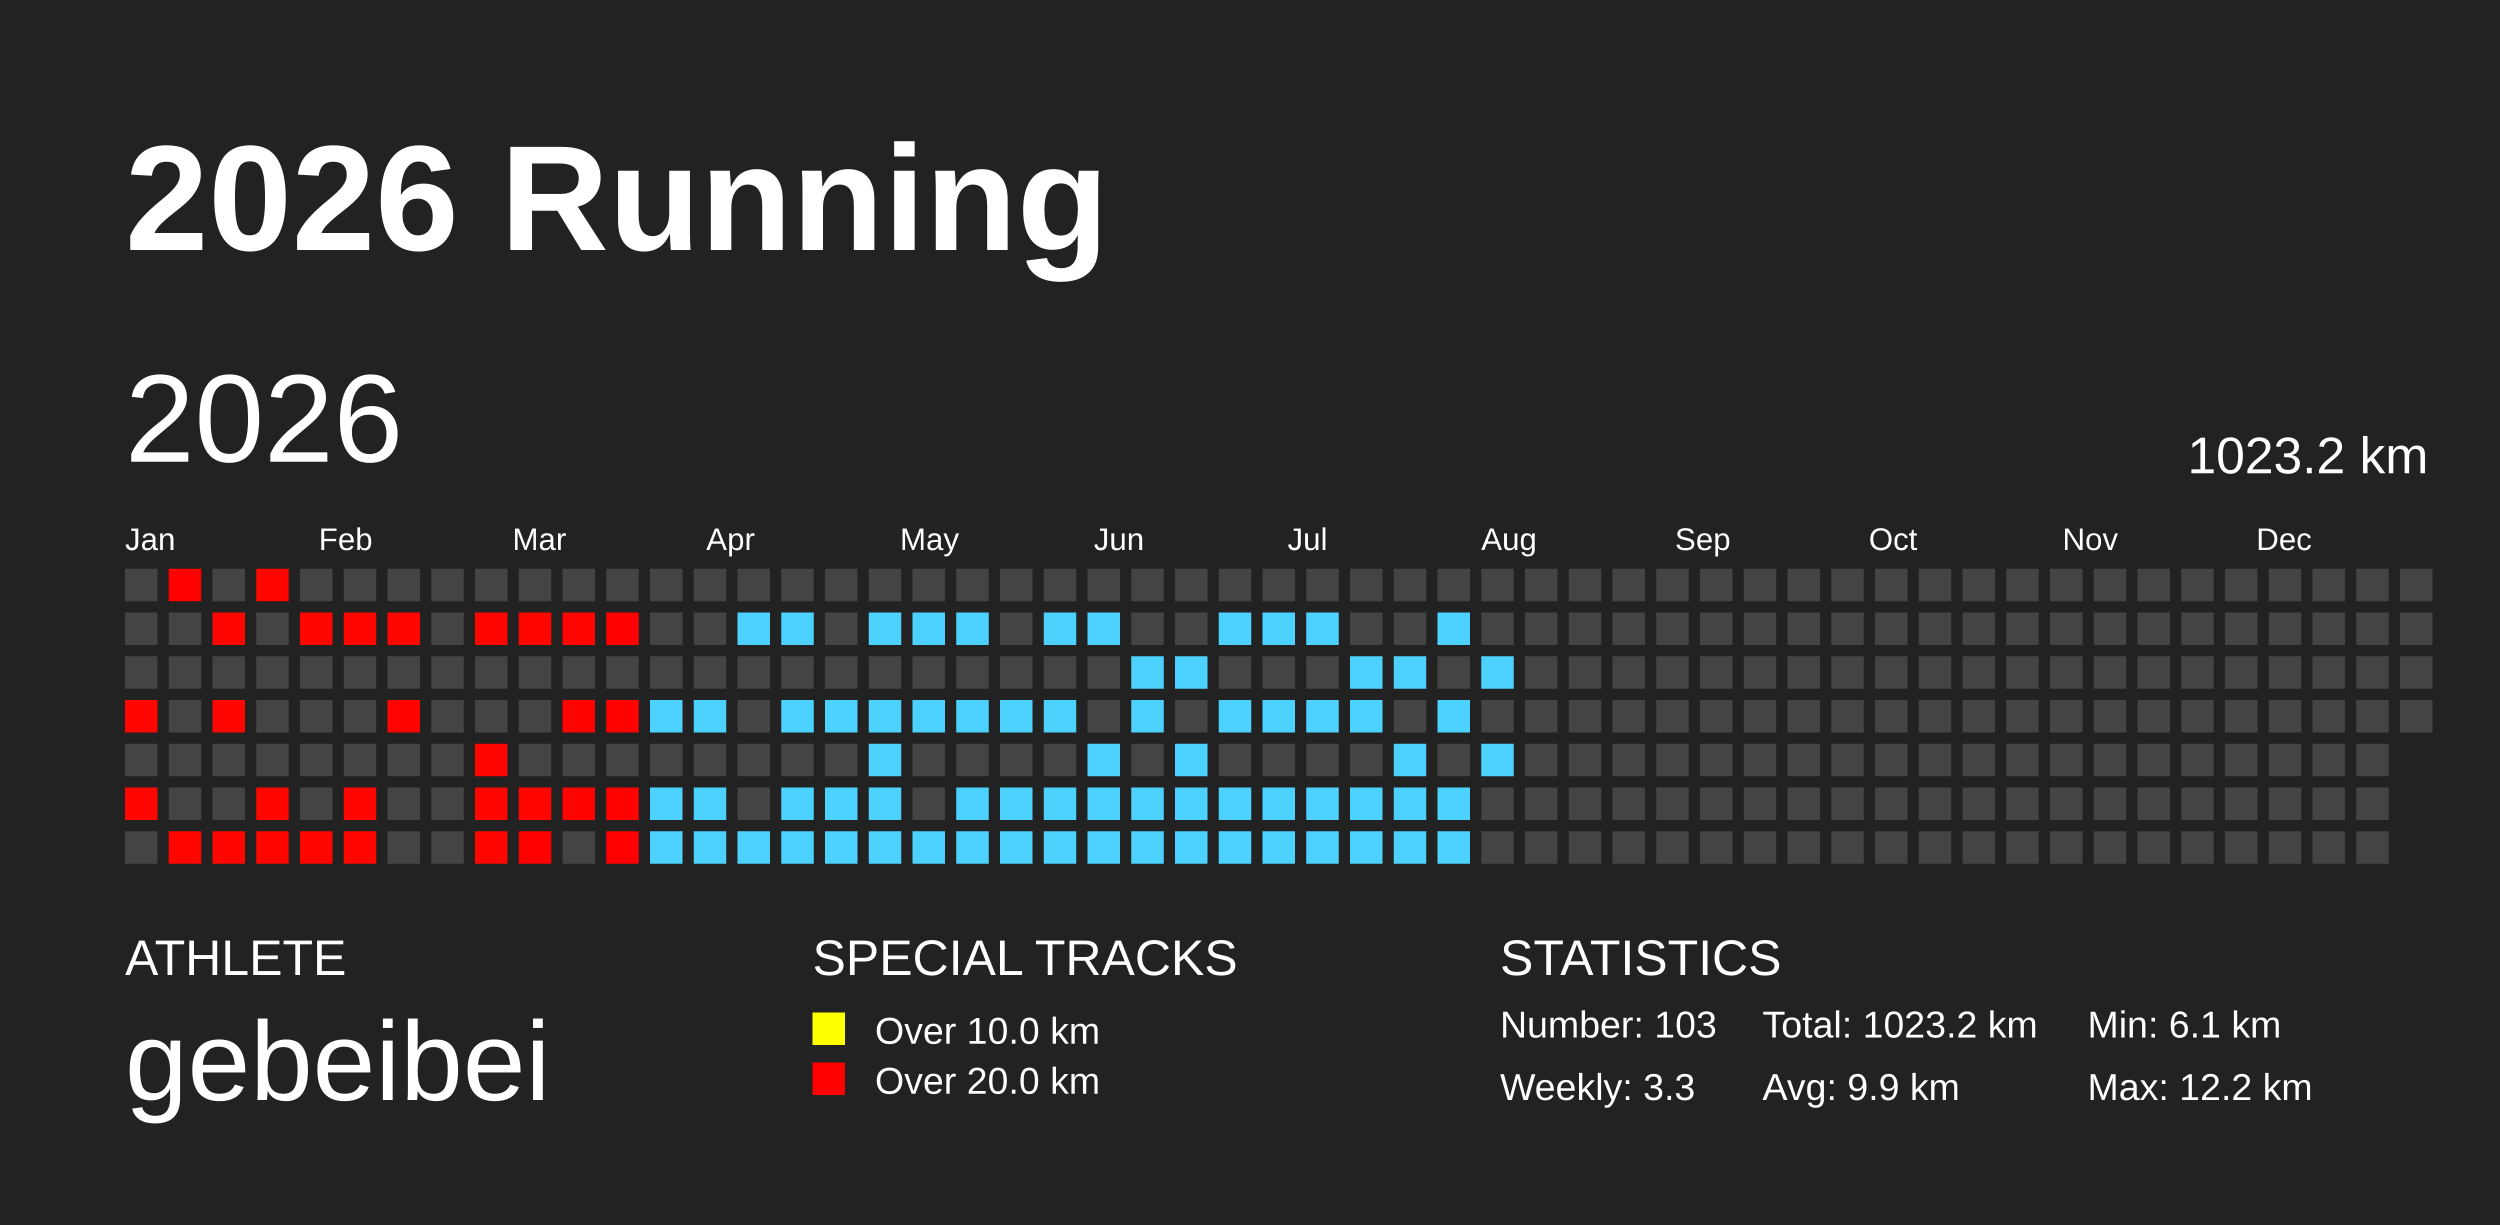
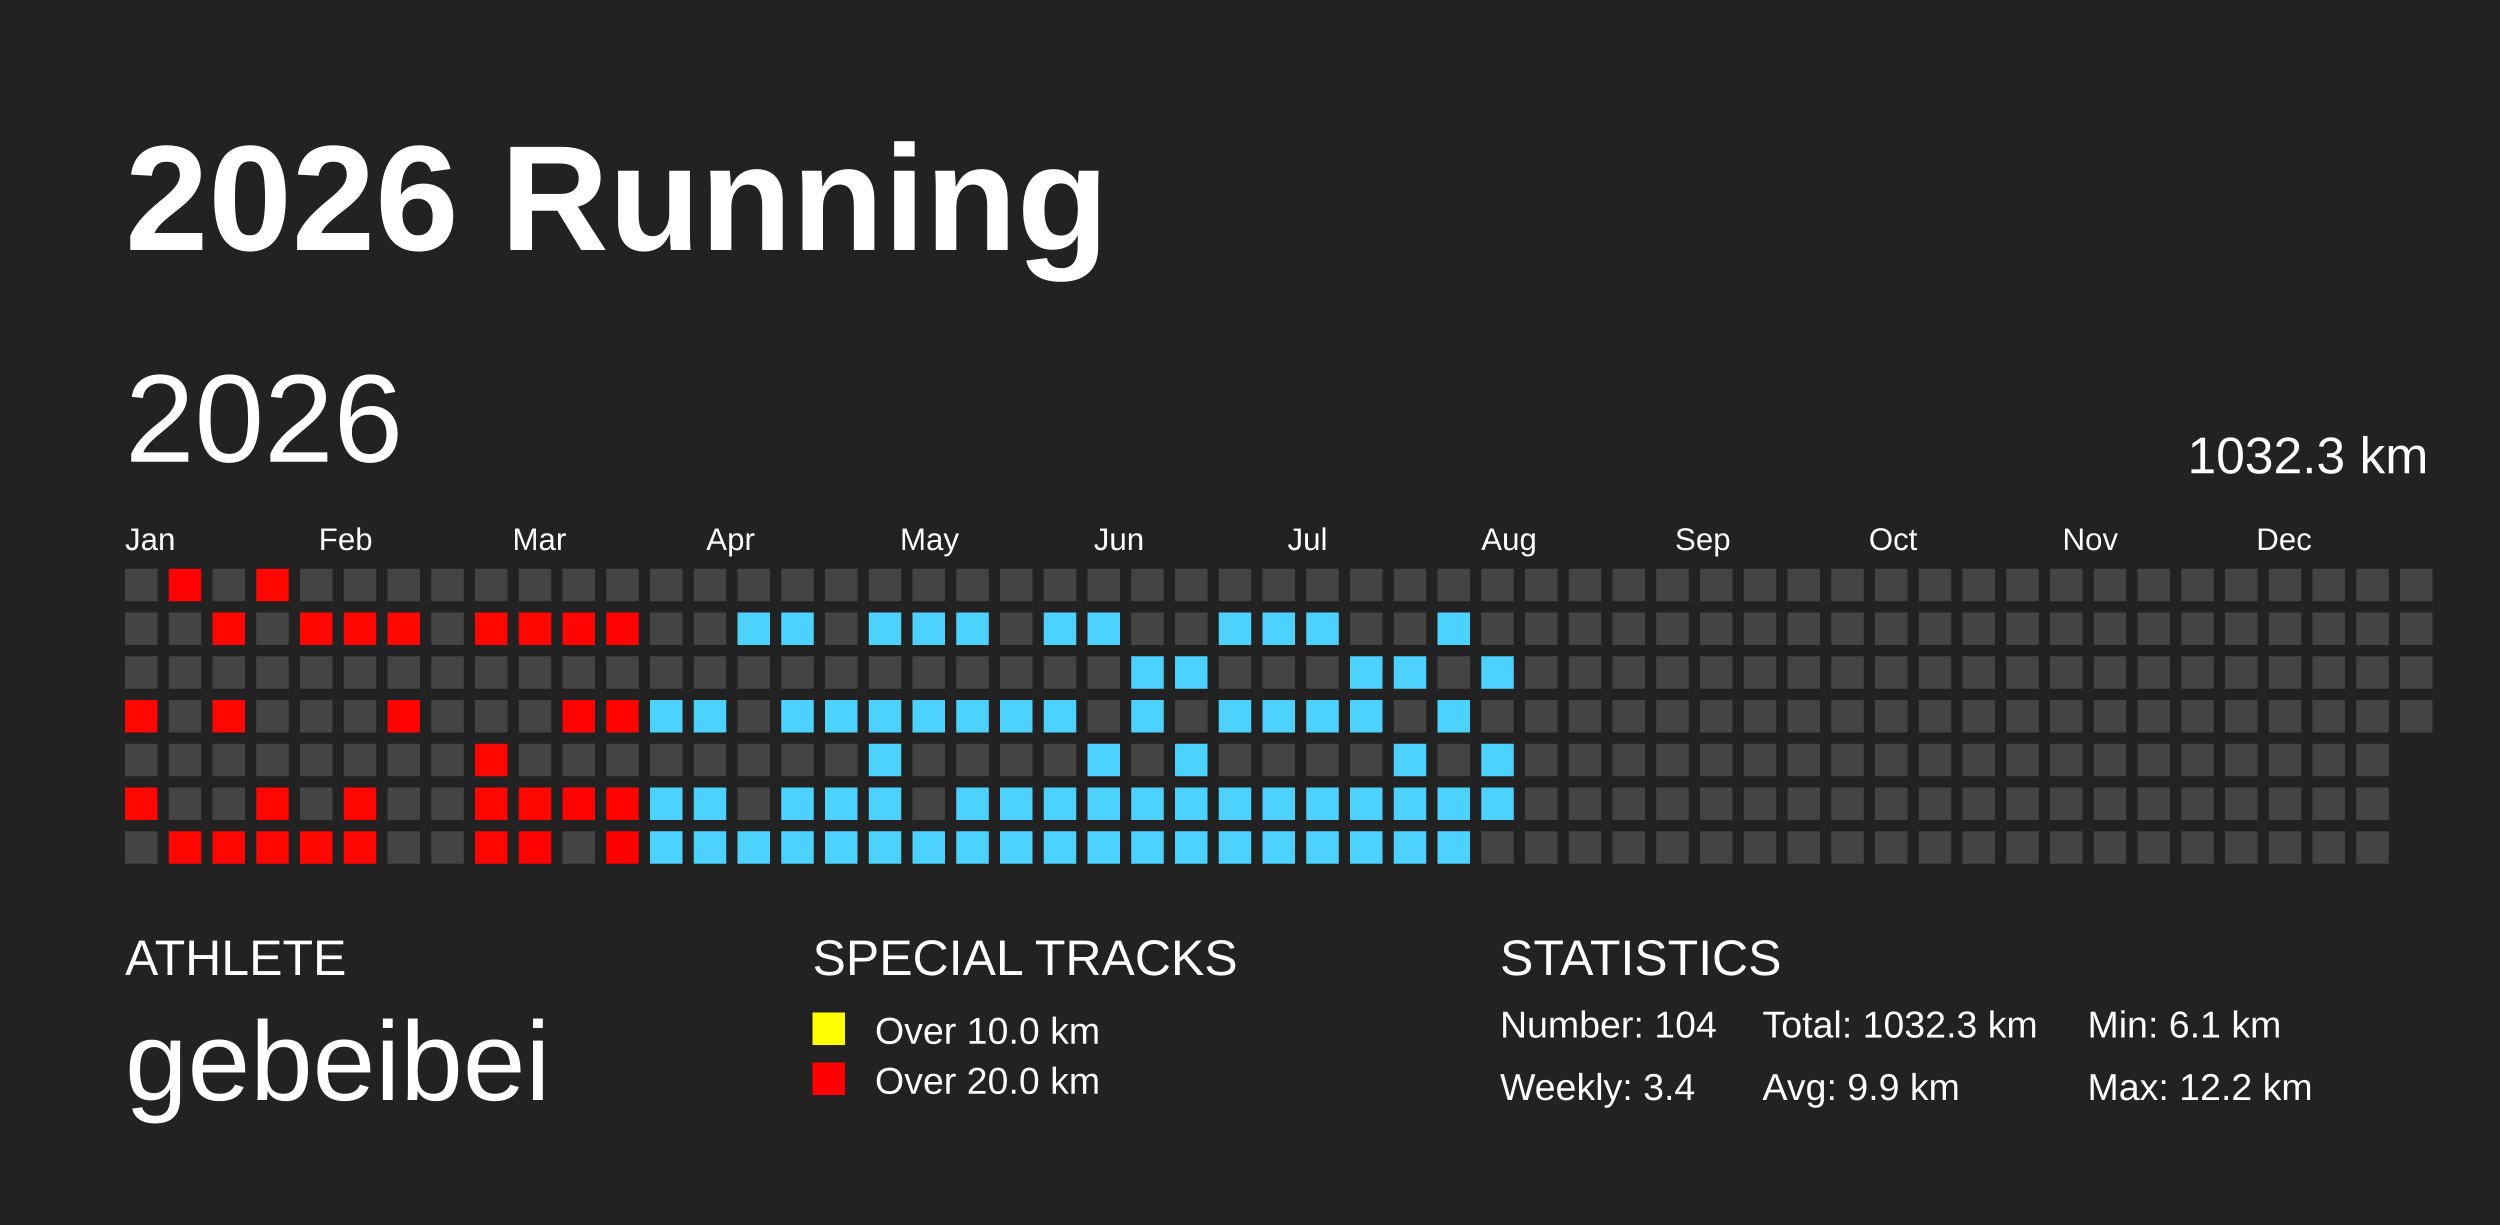
<svg xmlns="http://www.w3.org/2000/svg" baseProfile="full" height="98mm" version="1.1" viewBox="0,0,200,98" width="200mm">
  <defs />
  <rect fill="#222222" height="98" width="200" x="0" y="0" />
  <text fill="#FFFFFF" style="font-size:12px; font-family:Arial; font-weight:bold;" x="10" y="20">2026 Running</text>
  <text fill="#FFFFFF" style="font-size:4px; font-family:Arial" x="10" y="78">ATHLETE</text>
  <text fill="#FFFFFF" style="font-size:9px; font-family:Arial" x="10" y="88">gebeibei</text>
  <text fill="#FFFFFF" style="font-size:4px; font-family:Arial" x="65" y="78">SPECIAL TRACKS</text>
  <rect fill="yellow" height="2.6" width="2.6" x="65" y="81" />
  <text fill="#FFFFFF" style="font-size:3px; font-family:Arial" x="70" y="83.5">Over 10.0 km</text>
  <rect fill="red" height="2.6" width="2.6" x="65" y="85" />
  <text fill="#FFFFFF" style="font-size:3px; font-family:Arial" x="70" y="87.5">Over 20.0 km</text>
  <text fill="#FFFFFF" style="font-size:4px; font-family:Arial" x="120" y="78">STATISTICS</text>
-   <text fill="#FFFFFF" style="font-size:3px; font-family:Arial" x="120" y="83">Number: 103</text>
-   <text fill="#FFFFFF" style="font-size:3px; font-family:Arial" x="120" y="88">Weekly: 3.3</text>
-   <text fill="#FFFFFF" style="font-size:3px; font-family:Arial" x="141" y="83">Total: 1023.2 km</text>
+   <text fill="#FFFFFF" style="font-size:3px; font-family:Arial" x="120" y="83">Number: 104</text>
+   <text fill="#FFFFFF" style="font-size:3px; font-family:Arial" x="120" y="88">Weekly: 3.4</text>
+   <text fill="#FFFFFF" style="font-size:3px; font-family:Arial" x="141" y="83">Total: 1032.3 km</text>
  <text fill="#FFFFFF" style="font-size:3px; font-family:Arial" x="141" y="88">Avg: 9.9 km</text>
  <text fill="#FFFFFF" style="font-size:3px; font-family:Arial" x="167" y="83">Min: 6.1 km</text>
  <text fill="#FFFFFF" style="font-size:3px; font-family:Arial" x="167" y="88">Max: 12.2 km</text>
  <text dominant-baseline="hanging" fill="#FFFFFF" style="font-size:10.0px; font-family:Arial;" x="10" y="30">2026</text>
-   <text dominant-baseline="hanging" fill="#FFFFFF" style="font-size:4.125px; font-family:Arial;" x="175" y="35">1023.2 km</text>
+   <text dominant-baseline="hanging" fill="#FFFFFF" style="font-size:4.125px; font-family:Arial;" x="175" y="35">1032.3 km</text>
  <text fill="#FFFFFF" style="font-size:2.5px; font-family:Arial" x="10.0" y="44">Jan</text>
  <text fill="#FFFFFF" style="font-size:2.5px; font-family:Arial" x="25.5" y="44">Feb</text>
  <text fill="#FFFFFF" style="font-size:2.5px; font-family:Arial" x="41.0" y="44">Mar</text>
  <text fill="#FFFFFF" style="font-size:2.5px; font-family:Arial" x="56.5" y="44">Apr</text>
  <text fill="#FFFFFF" style="font-size:2.5px; font-family:Arial" x="72.0" y="44">May</text>
  <text fill="#FFFFFF" style="font-size:2.5px; font-family:Arial" x="87.5" y="44">Jun</text>
  <text fill="#FFFFFF" style="font-size:2.5px; font-family:Arial" x="103.0" y="44">Jul</text>
  <text fill="#FFFFFF" style="font-size:2.5px; font-family:Arial" x="118.5" y="44">Aug</text>
  <text fill="#FFFFFF" style="font-size:2.5px; font-family:Arial" x="134.0" y="44">Sep</text>
  <text fill="#FFFFFF" style="font-size:2.5px; font-family:Arial" x="149.5" y="44">Oct</text>
  <text fill="#FFFFFF" style="font-size:2.5px; font-family:Arial" x="165.0" y="44">Nov</text>
  <text fill="#FFFFFF" style="font-size:2.5px; font-family:Arial" x="180.5" y="44">Dec</text>
  <rect fill="#444444" height="2.6" width="2.6" x="10.0" y="45.5" />
  <rect fill="#444444" height="2.6" width="2.6" x="10.0" y="49.0" />
  <rect fill="#444444" height="2.6" width="2.6" x="10.0" y="52.5" />
  <rect fill="#ff0600" height="2.6" width="2.6" x="10.0" y="56.0" />
  <rect fill="#444444" height="2.6" width="2.6" x="10.0" y="59.5" />
  <rect fill="#ff0700" height="2.6" width="2.6" x="10.0" y="63.0" />
  <rect fill="#444444" height="2.6" width="2.6" x="10.0" y="66.5" />
  <rect fill="#ff0100" height="2.6" width="2.6" x="13.5" y="45.5" />
  <rect fill="#444444" height="2.6" width="2.6" x="13.5" y="49.0" />
  <rect fill="#444444" height="2.6" width="2.6" x="13.5" y="52.5" />
  <rect fill="#444444" height="2.6" width="2.6" x="13.5" y="56.0" />
  <rect fill="#444444" height="2.6" width="2.6" x="13.5" y="59.5" />
  <rect fill="#444444" height="2.6" width="2.6" x="13.5" y="63.0" />
  <rect fill="#ff0600" height="2.6" width="2.6" x="13.5" y="66.5" />
  <rect fill="#444444" height="2.6" width="2.6" x="17.0" y="45.5" />
  <rect fill="#ff0700" height="2.6" width="2.6" x="17.0" y="49.0" />
  <rect fill="#444444" height="2.6" width="2.6" x="17.0" y="52.5" />
  <rect fill="#ff0700" height="2.6" width="2.6" x="17.0" y="56.0" />
  <rect fill="#444444" height="2.6" width="2.6" x="17.0" y="59.5" />
  <rect fill="#444444" height="2.6" width="2.6" x="17.0" y="63.0" />
  <rect fill="#ff0700" height="2.6" width="2.6" x="17.0" y="66.5" />
  <rect fill="#ff0700" height="2.6" width="2.6" x="20.5" y="45.5" />
  <rect fill="#444444" height="2.6" width="2.6" x="20.5" y="49.0" />
  <rect fill="#444444" height="2.6" width="2.6" x="20.5" y="52.5" />
  <rect fill="#444444" height="2.6" width="2.6" x="20.5" y="56.0" />
  <rect fill="#444444" height="2.6" width="2.6" x="20.5" y="59.5" />
  <rect fill="#ff0700" height="2.6" width="2.6" x="20.5" y="63.0" />
  <rect fill="#ff0600" height="2.6" width="2.6" x="20.5" y="66.5" />
  <rect fill="#444444" height="2.6" width="2.6" x="24.0" y="45.5" />
  <rect fill="#ff0700" height="2.6" width="2.6" x="24.0" y="49.0" />
  <rect fill="#444444" height="2.6" width="2.6" x="24.0" y="52.5" />
  <rect fill="#444444" height="2.6" width="2.6" x="24.0" y="56.0" />
  <rect fill="#444444" height="2.6" width="2.6" x="24.0" y="59.5" />
  <rect fill="#444444" height="2.6" width="2.6" x="24.0" y="63.0" />
  <rect fill="#ff0700" height="2.6" width="2.6" x="24.0" y="66.5" />
  <rect fill="#444444" height="2.6" width="2.6" x="27.5" y="45.5" />
  <rect fill="#ff0700" height="2.6" width="2.6" x="27.5" y="49.0" />
  <rect fill="#444444" height="2.6" width="2.6" x="27.5" y="52.5" />
  <rect fill="#444444" height="2.6" width="2.6" x="27.5" y="56.0" />
  <rect fill="#444444" height="2.6" width="2.6" x="27.5" y="59.5" />
  <rect fill="#ff0600" height="2.6" width="2.6" x="27.5" y="63.0" />
  <rect fill="#ff0700" height="2.6" width="2.6" x="27.5" y="66.5" />
  <rect fill="#444444" height="2.6" width="2.6" x="31.0" y="45.5" />
  <rect fill="#ff0600" height="2.6" width="2.6" x="31.0" y="49.0" />
  <rect fill="#444444" height="2.6" width="2.6" x="31.0" y="52.5" />
  <rect fill="#ff0300" height="2.6" width="2.6" x="31.0" y="56.0" />
  <rect fill="#444444" height="2.6" width="2.6" x="31.0" y="59.5" />
  <rect fill="#444444" height="2.6" width="2.6" x="31.0" y="63.0" />
  <rect fill="#444444" height="2.6" width="2.6" x="31.0" y="66.5" />
  <rect fill="#444444" height="2.6" width="2.6" x="34.5" y="45.5" />
  <rect fill="#444444" height="2.6" width="2.6" x="34.5" y="49.0" />
  <rect fill="#444444" height="2.6" width="2.6" x="34.5" y="52.5" />
  <rect fill="#444444" height="2.6" width="2.6" x="34.5" y="56.0" />
  <rect fill="#444444" height="2.6" width="2.6" x="34.5" y="59.5" />
  <rect fill="#444444" height="2.6" width="2.6" x="34.5" y="63.0" />
  <rect fill="#444444" height="2.6" width="2.6" x="34.5" y="66.5" />
  <rect fill="#444444" height="2.6" width="2.6" x="38.0" y="45.5" />
  <rect fill="#ff0600" height="2.6" width="2.6" x="38.0" y="49.0" />
  <rect fill="#444444" height="2.6" width="2.6" x="38.0" y="52.5" />
  <rect fill="#444444" height="2.6" width="2.6" x="38.0" y="56.0" />
  <rect fill="#ff0700" height="2.6" width="2.6" x="38.0" y="59.5" />
  <rect fill="#ff0700" height="2.6" width="2.6" x="38.0" y="63.0" />
  <rect fill="#ff0700" height="2.6" width="2.6" x="38.0" y="66.5" />
  <rect fill="#444444" height="2.6" width="2.6" x="41.5" y="45.5" />
  <rect fill="#ff0700" height="2.6" width="2.6" x="41.5" y="49.0" />
  <rect fill="#444444" height="2.6" width="2.6" x="41.5" y="52.5" />
  <rect fill="#444444" height="2.6" width="2.6" x="41.5" y="56.0" />
  <rect fill="#444444" height="2.6" width="2.6" x="41.5" y="59.5" />
  <rect fill="#ff0600" height="2.6" width="2.6" x="41.5" y="63.0" />
  <rect fill="#ff0100" height="2.6" width="2.6" x="41.5" y="66.5" />
  <rect fill="#444444" height="2.6" width="2.6" x="45.0" y="45.5" />
  <rect fill="#ff0400" height="2.6" width="2.6" x="45.0" y="49.0" />
  <rect fill="#444444" height="2.6" width="2.6" x="45.0" y="52.5" />
  <rect fill="#ff0300" height="2.6" width="2.6" x="45.0" y="56.0" />
  <rect fill="#444444" height="2.6" width="2.6" x="45.0" y="59.5" />
  <rect fill="#ff0300" height="2.6" width="2.6" x="45.0" y="63.0" />
  <rect fill="#444444" height="2.6" width="2.6" x="45.0" y="66.5" />
  <rect fill="#444444" height="2.6" width="2.6" x="48.5" y="45.5" />
  <rect fill="#ff0200" height="2.6" width="2.6" x="48.5" y="49.0" />
  <rect fill="#444444" height="2.6" width="2.6" x="48.5" y="52.5" />
  <rect fill="#ff0300" height="2.6" width="2.6" x="48.5" y="56.0" />
  <rect fill="#444444" height="2.6" width="2.6" x="48.5" y="59.5" />
  <rect fill="#ff0300" height="2.6" width="2.6" x="48.5" y="63.0" />
  <rect fill="#ff0000" height="2.6" width="2.6" x="48.5" y="66.5" />
  <rect fill="#444444" height="2.6" width="2.6" x="52.0" y="45.5" />
  <rect fill="#444444" height="2.6" width="2.6" x="52.0" y="49.0" />
  <rect fill="#444444" height="2.6" width="2.6" x="52.0" y="52.5" />
  <rect fill="#4dd2ff" height="2.6" width="2.6" x="52.0" y="56.0" />
  <rect fill="#444444" height="2.6" width="2.6" x="52.0" y="59.5" />
  <rect fill="#4dd2ff" height="2.6" width="2.6" x="52.0" y="63.0" />
  <rect fill="#4dd2ff" height="2.6" width="2.6" x="52.0" y="66.5" />
  <rect fill="#444444" height="2.6" width="2.6" x="55.5" y="45.5" />
  <rect fill="#444444" height="2.6" width="2.6" x="55.5" y="49.0" />
  <rect fill="#444444" height="2.6" width="2.6" x="55.5" y="52.5" />
  <rect fill="#4dd2ff" height="2.6" width="2.6" x="55.5" y="56.0" />
  <rect fill="#444444" height="2.6" width="2.6" x="55.5" y="59.5" />
  <rect fill="#4dd2ff" height="2.6" width="2.6" x="55.5" y="63.0" />
  <rect fill="#4dd2ff" height="2.6" width="2.6" x="55.5" y="66.5" />
  <rect fill="#444444" height="2.6" width="2.6" x="59.0" y="45.5" />
  <rect fill="#4dd2ff" height="2.6" width="2.6" x="59.0" y="49.0" />
  <rect fill="#444444" height="2.6" width="2.6" x="59.0" y="52.5" />
  <rect fill="#444444" height="2.6" width="2.6" x="59.0" y="56.0" />
  <rect fill="#444444" height="2.6" width="2.6" x="59.0" y="59.5" />
  <rect fill="#444444" height="2.6" width="2.6" x="59.0" y="63.0" />
  <rect fill="#4dd2ff" height="2.6" width="2.6" x="59.0" y="66.5" />
  <rect fill="#444444" height="2.6" width="2.6" x="62.5" y="45.5" />
  <rect fill="#4dd2ff" height="2.6" width="2.6" x="62.5" y="49.0" />
  <rect fill="#444444" height="2.6" width="2.6" x="62.5" y="52.5" />
  <rect fill="#4dd2ff" height="2.6" width="2.6" x="62.5" y="56.0" />
  <rect fill="#444444" height="2.6" width="2.6" x="62.5" y="59.5" />
  <rect fill="#4dd2ff" height="2.6" width="2.6" x="62.5" y="63.0" />
  <rect fill="#4dd2ff" height="2.6" width="2.6" x="62.5" y="66.5" />
  <rect fill="#444444" height="2.6" width="2.6" x="66.0" y="45.5" />
  <rect fill="#444444" height="2.6" width="2.6" x="66.0" y="49.0" />
  <rect fill="#444444" height="2.6" width="2.6" x="66.0" y="52.5" />
  <rect fill="#4dd2ff" height="2.6" width="2.6" x="66.0" y="56.0" />
  <rect fill="#444444" height="2.6" width="2.6" x="66.0" y="59.5" />
  <rect fill="#4dd2ff" height="2.6" width="2.6" x="66.0" y="63.0" />
  <rect fill="#4dd2ff" height="2.6" width="2.6" x="66.0" y="66.5" />
  <rect fill="#444444" height="2.6" width="2.6" x="69.5" y="45.5" />
  <rect fill="#4dd2ff" height="2.6" width="2.6" x="69.5" y="49.0" />
  <rect fill="#444444" height="2.6" width="2.6" x="69.5" y="52.5" />
  <rect fill="#4dd2ff" height="2.6" width="2.6" x="69.5" y="56.0" />
  <rect fill="#4dd2ff" height="2.6" width="2.6" x="69.5" y="59.5" />
  <rect fill="#4dd2ff" height="2.6" width="2.6" x="69.5" y="63.0" />
  <rect fill="#4dd2ff" height="2.6" width="2.6" x="69.5" y="66.5" />
  <rect fill="#444444" height="2.6" width="2.6" x="73.0" y="45.5" />
  <rect fill="#4dd2ff" height="2.6" width="2.6" x="73.0" y="49.0" />
  <rect fill="#444444" height="2.6" width="2.6" x="73.0" y="52.5" />
  <rect fill="#4dd2ff" height="2.6" width="2.6" x="73.0" y="56.0" />
  <rect fill="#444444" height="2.6" width="2.6" x="73.0" y="59.5" />
  <rect fill="#444444" height="2.6" width="2.6" x="73.0" y="63.0" />
  <rect fill="#4dd2ff" height="2.6" width="2.6" x="73.0" y="66.5" />
  <rect fill="#444444" height="2.6" width="2.6" x="76.5" y="45.5" />
  <rect fill="#4dd2ff" height="2.6" width="2.6" x="76.5" y="49.0" />
  <rect fill="#444444" height="2.6" width="2.6" x="76.5" y="52.5" />
  <rect fill="#4dd2ff" height="2.6" width="2.6" x="76.5" y="56.0" />
  <rect fill="#444444" height="2.6" width="2.6" x="76.5" y="59.5" />
  <rect fill="#4dd2ff" height="2.6" width="2.6" x="76.5" y="63.0" />
  <rect fill="#4dd2ff" height="2.6" width="2.6" x="76.5" y="66.5" />
  <rect fill="#444444" height="2.6" width="2.6" x="80.0" y="45.5" />
  <rect fill="#444444" height="2.6" width="2.6" x="80.0" y="49.0" />
  <rect fill="#444444" height="2.6" width="2.6" x="80.0" y="52.5" />
  <rect fill="#4dd2ff" height="2.6" width="2.6" x="80.0" y="56.0" />
  <rect fill="#444444" height="2.6" width="2.6" x="80.0" y="59.5" />
  <rect fill="#4dd2ff" height="2.6" width="2.6" x="80.0" y="63.0" />
  <rect fill="#4dd2ff" height="2.6" width="2.6" x="80.0" y="66.5" />
  <rect fill="#444444" height="2.6" width="2.6" x="83.5" y="45.5" />
  <rect fill="#4dd2ff" height="2.6" width="2.6" x="83.5" y="49.0" />
  <rect fill="#444444" height="2.6" width="2.6" x="83.5" y="52.5" />
  <rect fill="#4dd2ff" height="2.6" width="2.6" x="83.5" y="56.0" />
  <rect fill="#444444" height="2.6" width="2.6" x="83.5" y="59.5" />
  <rect fill="#4dd2ff" height="2.6" width="2.6" x="83.5" y="63.0" />
  <rect fill="#4dd2ff" height="2.6" width="2.6" x="83.5" y="66.5" />
  <rect fill="#444444" height="2.6" width="2.6" x="87.0" y="45.5" />
  <rect fill="#4dd2ff" height="2.6" width="2.6" x="87.0" y="49.0" />
  <rect fill="#444444" height="2.6" width="2.6" x="87.0" y="52.5" />
  <rect fill="#444444" height="2.6" width="2.6" x="87.0" y="56.0" />
  <rect fill="#4dd2ff" height="2.6" width="2.6" x="87.0" y="59.5" />
  <rect fill="#4dd2ff" height="2.6" width="2.6" x="87.0" y="63.0" />
  <rect fill="#4dd2ff" height="2.6" width="2.6" x="87.0" y="66.5" />
  <rect fill="#444444" height="2.6" width="2.6" x="90.5" y="45.5" />
  <rect fill="#444444" height="2.6" width="2.6" x="90.5" y="49.0" />
  <rect fill="#4dd2ff" height="2.6" width="2.6" x="90.5" y="52.5" />
  <rect fill="#4dd2ff" height="2.6" width="2.6" x="90.5" y="56.0" />
  <rect fill="#444444" height="2.6" width="2.6" x="90.5" y="59.5" />
  <rect fill="#4dd2ff" height="2.6" width="2.6" x="90.5" y="63.0" />
  <rect fill="#4dd2ff" height="2.6" width="2.6" x="90.5" y="66.5" />
  <rect fill="#444444" height="2.6" width="2.6" x="94.0" y="45.5" />
  <rect fill="#444444" height="2.6" width="2.6" x="94.0" y="49.0" />
  <rect fill="#4dd2ff" height="2.6" width="2.6" x="94.0" y="52.5" />
  <rect fill="#444444" height="2.6" width="2.6" x="94.0" y="56.0" />
  <rect fill="#4dd2ff" height="2.6" width="2.6" x="94.0" y="59.5" />
  <rect fill="#4dd2ff" height="2.6" width="2.6" x="94.0" y="63.0" />
  <rect fill="#4dd2ff" height="2.6" width="2.6" x="94.0" y="66.5" />
  <rect fill="#444444" height="2.6" width="2.6" x="97.5" y="45.5" />
  <rect fill="#4dd2ff" height="2.6" width="2.6" x="97.5" y="49.0" />
  <rect fill="#444444" height="2.6" width="2.6" x="97.5" y="52.5" />
  <rect fill="#4dd2ff" height="2.6" width="2.6" x="97.5" y="56.0" />
  <rect fill="#444444" height="2.6" width="2.6" x="97.5" y="59.5" />
  <rect fill="#4dd2ff" height="2.6" width="2.6" x="97.5" y="63.0" />
  <rect fill="#4dd2ff" height="2.6" width="2.6" x="97.5" y="66.5" />
  <rect fill="#444444" height="2.6" width="2.6" x="101.0" y="45.5" />
  <rect fill="#4dd2ff" height="2.6" width="2.6" x="101.0" y="49.0" />
  <rect fill="#444444" height="2.6" width="2.6" x="101.0" y="52.5" />
  <rect fill="#4dd2ff" height="2.6" width="2.6" x="101.0" y="56.0" />
  <rect fill="#444444" height="2.6" width="2.6" x="101.0" y="59.5" />
  <rect fill="#4dd2ff" height="2.6" width="2.6" x="101.0" y="63.0" />
  <rect fill="#4dd2ff" height="2.6" width="2.6" x="101.0" y="66.5" />
  <rect fill="#444444" height="2.6" width="2.6" x="104.5" y="45.5" />
  <rect fill="#4dd2ff" height="2.6" width="2.6" x="104.5" y="49.0" />
  <rect fill="#444444" height="2.6" width="2.6" x="104.5" y="52.5" />
  <rect fill="#4dd2ff" height="2.6" width="2.6" x="104.5" y="56.0" />
  <rect fill="#444444" height="2.6" width="2.6" x="104.5" y="59.5" />
  <rect fill="#4dd2ff" height="2.6" width="2.6" x="104.5" y="63.0" />
  <rect fill="#4dd2ff" height="2.6" width="2.6" x="104.5" y="66.5" />
  <rect fill="#444444" height="2.6" width="2.6" x="108.0" y="45.5" />
  <rect fill="#444444" height="2.6" width="2.6" x="108.0" y="49.0" />
  <rect fill="#4dd2ff" height="2.6" width="2.6" x="108.0" y="52.5" />
  <rect fill="#4dd2ff" height="2.6" width="2.6" x="108.0" y="56.0" />
  <rect fill="#444444" height="2.6" width="2.6" x="108.0" y="59.5" />
  <rect fill="#4dd2ff" height="2.6" width="2.6" x="108.0" y="63.0" />
  <rect fill="#4dd2ff" height="2.6" width="2.6" x="108.0" y="66.5" />
  <rect fill="#444444" height="2.6" width="2.6" x="111.5" y="45.5" />
  <rect fill="#444444" height="2.6" width="2.6" x="111.5" y="49.0" />
  <rect fill="#4dd2ff" height="2.6" width="2.6" x="111.5" y="52.5" />
  <rect fill="#444444" height="2.6" width="2.6" x="111.5" y="56.0" />
  <rect fill="#4dd2ff" height="2.6" width="2.6" x="111.5" y="59.5" />
  <rect fill="#4dd2ff" height="2.6" width="2.6" x="111.5" y="63.0" />
  <rect fill="#4dd2ff" height="2.6" width="2.6" x="111.5" y="66.5" />
  <rect fill="#444444" height="2.6" width="2.6" x="115.0" y="45.5" />
  <rect fill="#4dd2ff" height="2.6" width="2.6" x="115.0" y="49.0" />
  <rect fill="#444444" height="2.6" width="2.6" x="115.0" y="52.5" />
  <rect fill="#4dd2ff" height="2.6" width="2.6" x="115.0" y="56.0" />
  <rect fill="#444444" height="2.6" width="2.6" x="115.0" y="59.5" />
  <rect fill="#4dd2ff" height="2.6" width="2.6" x="115.0" y="63.0" />
  <rect fill="#4dd2ff" height="2.6" width="2.6" x="115.0" y="66.5" />
  <rect fill="#444444" height="2.6" width="2.6" x="118.5" y="45.5" />
  <rect fill="#444444" height="2.6" width="2.6" x="118.5" y="49.0" />
  <rect fill="#4dd2ff" height="2.6" width="2.6" x="118.5" y="52.5" />
  <rect fill="#444444" height="2.6" width="2.6" x="118.5" y="56.0" />
  <rect fill="#4dd2ff" height="2.6" width="2.6" x="118.5" y="59.5" />
-   <rect fill="#444444" height="2.6" width="2.6" x="118.5" y="63.0" />
+   <rect fill="#4dd2ff" height="2.6" width="2.6" x="118.5" y="63.0" />
  <rect fill="#444444" height="2.6" width="2.6" x="118.5" y="66.5" />
  <rect fill="#444444" height="2.6" width="2.6" x="122.0" y="45.5" />
  <rect fill="#444444" height="2.6" width="2.6" x="122.0" y="49.0" />
  <rect fill="#444444" height="2.6" width="2.6" x="122.0" y="52.5" />
  <rect fill="#444444" height="2.6" width="2.6" x="122.0" y="56.0" />
  <rect fill="#444444" height="2.6" width="2.6" x="122.0" y="59.5" />
  <rect fill="#444444" height="2.6" width="2.6" x="122.0" y="63.0" />
  <rect fill="#444444" height="2.6" width="2.6" x="122.0" y="66.5" />
  <rect fill="#444444" height="2.6" width="2.6" x="125.5" y="45.5" />
  <rect fill="#444444" height="2.6" width="2.6" x="125.5" y="49.0" />
  <rect fill="#444444" height="2.6" width="2.6" x="125.5" y="52.5" />
  <rect fill="#444444" height="2.6" width="2.6" x="125.5" y="56.0" />
  <rect fill="#444444" height="2.6" width="2.6" x="125.5" y="59.5" />
  <rect fill="#444444" height="2.6" width="2.6" x="125.5" y="63.0" />
  <rect fill="#444444" height="2.6" width="2.6" x="125.5" y="66.5" />
  <rect fill="#444444" height="2.6" width="2.6" x="129.0" y="45.5" />
  <rect fill="#444444" height="2.6" width="2.6" x="129.0" y="49.0" />
  <rect fill="#444444" height="2.6" width="2.6" x="129.0" y="52.5" />
  <rect fill="#444444" height="2.6" width="2.6" x="129.0" y="56.0" />
  <rect fill="#444444" height="2.6" width="2.6" x="129.0" y="59.5" />
  <rect fill="#444444" height="2.6" width="2.6" x="129.0" y="63.0" />
  <rect fill="#444444" height="2.6" width="2.6" x="129.0" y="66.5" />
  <rect fill="#444444" height="2.6" width="2.6" x="132.5" y="45.5" />
  <rect fill="#444444" height="2.6" width="2.6" x="132.5" y="49.0" />
  <rect fill="#444444" height="2.6" width="2.6" x="132.5" y="52.5" />
  <rect fill="#444444" height="2.6" width="2.6" x="132.5" y="56.0" />
  <rect fill="#444444" height="2.6" width="2.6" x="132.5" y="59.5" />
  <rect fill="#444444" height="2.6" width="2.6" x="132.5" y="63.0" />
  <rect fill="#444444" height="2.6" width="2.6" x="132.5" y="66.5" />
  <rect fill="#444444" height="2.6" width="2.6" x="136.0" y="45.5" />
  <rect fill="#444444" height="2.6" width="2.6" x="136.0" y="49.0" />
  <rect fill="#444444" height="2.6" width="2.6" x="136.0" y="52.5" />
  <rect fill="#444444" height="2.6" width="2.6" x="136.0" y="56.0" />
  <rect fill="#444444" height="2.6" width="2.6" x="136.0" y="59.5" />
  <rect fill="#444444" height="2.6" width="2.6" x="136.0" y="63.0" />
  <rect fill="#444444" height="2.6" width="2.6" x="136.0" y="66.5" />
  <rect fill="#444444" height="2.6" width="2.6" x="139.5" y="45.5" />
  <rect fill="#444444" height="2.6" width="2.6" x="139.5" y="49.0" />
  <rect fill="#444444" height="2.6" width="2.6" x="139.5" y="52.5" />
  <rect fill="#444444" height="2.6" width="2.6" x="139.5" y="56.0" />
  <rect fill="#444444" height="2.6" width="2.6" x="139.5" y="59.5" />
  <rect fill="#444444" height="2.6" width="2.6" x="139.5" y="63.0" />
  <rect fill="#444444" height="2.6" width="2.6" x="139.5" y="66.5" />
  <rect fill="#444444" height="2.6" width="2.6" x="143.0" y="45.5" />
  <rect fill="#444444" height="2.6" width="2.6" x="143.0" y="49.0" />
  <rect fill="#444444" height="2.6" width="2.6" x="143.0" y="52.5" />
  <rect fill="#444444" height="2.6" width="2.6" x="143.0" y="56.0" />
  <rect fill="#444444" height="2.6" width="2.6" x="143.0" y="59.5" />
  <rect fill="#444444" height="2.6" width="2.6" x="143.0" y="63.0" />
  <rect fill="#444444" height="2.6" width="2.6" x="143.0" y="66.5" />
  <rect fill="#444444" height="2.6" width="2.6" x="146.5" y="45.5" />
  <rect fill="#444444" height="2.6" width="2.6" x="146.5" y="49.0" />
  <rect fill="#444444" height="2.6" width="2.6" x="146.5" y="52.5" />
  <rect fill="#444444" height="2.6" width="2.6" x="146.5" y="56.0" />
  <rect fill="#444444" height="2.6" width="2.6" x="146.5" y="59.5" />
  <rect fill="#444444" height="2.6" width="2.6" x="146.5" y="63.0" />
  <rect fill="#444444" height="2.6" width="2.6" x="146.5" y="66.5" />
  <rect fill="#444444" height="2.6" width="2.6" x="150.0" y="45.5" />
  <rect fill="#444444" height="2.6" width="2.6" x="150.0" y="49.0" />
  <rect fill="#444444" height="2.6" width="2.6" x="150.0" y="52.5" />
  <rect fill="#444444" height="2.6" width="2.6" x="150.0" y="56.0" />
  <rect fill="#444444" height="2.6" width="2.6" x="150.0" y="59.5" />
  <rect fill="#444444" height="2.6" width="2.6" x="150.0" y="63.0" />
  <rect fill="#444444" height="2.6" width="2.6" x="150.0" y="66.5" />
  <rect fill="#444444" height="2.6" width="2.6" x="153.5" y="45.5" />
  <rect fill="#444444" height="2.6" width="2.6" x="153.5" y="49.0" />
  <rect fill="#444444" height="2.6" width="2.6" x="153.5" y="52.5" />
  <rect fill="#444444" height="2.6" width="2.6" x="153.5" y="56.0" />
  <rect fill="#444444" height="2.6" width="2.6" x="153.5" y="59.5" />
  <rect fill="#444444" height="2.6" width="2.6" x="153.5" y="63.0" />
  <rect fill="#444444" height="2.6" width="2.6" x="153.5" y="66.5" />
  <rect fill="#444444" height="2.6" width="2.6" x="157.0" y="45.5" />
  <rect fill="#444444" height="2.6" width="2.6" x="157.0" y="49.0" />
  <rect fill="#444444" height="2.6" width="2.6" x="157.0" y="52.5" />
  <rect fill="#444444" height="2.6" width="2.6" x="157.0" y="56.0" />
  <rect fill="#444444" height="2.6" width="2.6" x="157.0" y="59.5" />
  <rect fill="#444444" height="2.6" width="2.6" x="157.0" y="63.0" />
  <rect fill="#444444" height="2.6" width="2.6" x="157.0" y="66.5" />
  <rect fill="#444444" height="2.6" width="2.6" x="160.5" y="45.5" />
  <rect fill="#444444" height="2.6" width="2.6" x="160.5" y="49.0" />
  <rect fill="#444444" height="2.6" width="2.6" x="160.5" y="52.5" />
  <rect fill="#444444" height="2.6" width="2.6" x="160.5" y="56.0" />
  <rect fill="#444444" height="2.6" width="2.6" x="160.5" y="59.5" />
  <rect fill="#444444" height="2.6" width="2.6" x="160.5" y="63.0" />
  <rect fill="#444444" height="2.6" width="2.6" x="160.5" y="66.5" />
  <rect fill="#444444" height="2.6" width="2.6" x="164.0" y="45.5" />
  <rect fill="#444444" height="2.6" width="2.6" x="164.0" y="49.0" />
  <rect fill="#444444" height="2.6" width="2.6" x="164.0" y="52.5" />
  <rect fill="#444444" height="2.6" width="2.6" x="164.0" y="56.0" />
  <rect fill="#444444" height="2.6" width="2.6" x="164.0" y="59.5" />
  <rect fill="#444444" height="2.6" width="2.6" x="164.0" y="63.0" />
  <rect fill="#444444" height="2.6" width="2.6" x="164.0" y="66.5" />
  <rect fill="#444444" height="2.6" width="2.6" x="167.5" y="45.5" />
  <rect fill="#444444" height="2.6" width="2.6" x="167.5" y="49.0" />
  <rect fill="#444444" height="2.6" width="2.6" x="167.5" y="52.5" />
  <rect fill="#444444" height="2.6" width="2.6" x="167.5" y="56.0" />
  <rect fill="#444444" height="2.6" width="2.6" x="167.5" y="59.5" />
  <rect fill="#444444" height="2.6" width="2.6" x="167.5" y="63.0" />
  <rect fill="#444444" height="2.6" width="2.6" x="167.5" y="66.5" />
  <rect fill="#444444" height="2.6" width="2.6" x="171.0" y="45.5" />
  <rect fill="#444444" height="2.6" width="2.6" x="171.0" y="49.0" />
  <rect fill="#444444" height="2.6" width="2.6" x="171.0" y="52.5" />
  <rect fill="#444444" height="2.6" width="2.6" x="171.0" y="56.0" />
  <rect fill="#444444" height="2.6" width="2.6" x="171.0" y="59.5" />
  <rect fill="#444444" height="2.6" width="2.6" x="171.0" y="63.0" />
  <rect fill="#444444" height="2.6" width="2.6" x="171.0" y="66.5" />
  <rect fill="#444444" height="2.6" width="2.6" x="174.5" y="45.5" />
  <rect fill="#444444" height="2.6" width="2.6" x="174.5" y="49.0" />
  <rect fill="#444444" height="2.6" width="2.6" x="174.5" y="52.5" />
  <rect fill="#444444" height="2.6" width="2.6" x="174.5" y="56.0" />
  <rect fill="#444444" height="2.6" width="2.6" x="174.5" y="59.5" />
  <rect fill="#444444" height="2.6" width="2.6" x="174.5" y="63.0" />
  <rect fill="#444444" height="2.6" width="2.6" x="174.5" y="66.5" />
  <rect fill="#444444" height="2.6" width="2.6" x="178.0" y="45.5" />
  <rect fill="#444444" height="2.6" width="2.6" x="178.0" y="49.0" />
  <rect fill="#444444" height="2.6" width="2.6" x="178.0" y="52.5" />
  <rect fill="#444444" height="2.6" width="2.6" x="178.0" y="56.0" />
  <rect fill="#444444" height="2.6" width="2.6" x="178.0" y="59.5" />
  <rect fill="#444444" height="2.6" width="2.6" x="178.0" y="63.0" />
  <rect fill="#444444" height="2.6" width="2.6" x="178.0" y="66.5" />
  <rect fill="#444444" height="2.6" width="2.6" x="181.5" y="45.5" />
  <rect fill="#444444" height="2.6" width="2.6" x="181.5" y="49.0" />
  <rect fill="#444444" height="2.6" width="2.6" x="181.5" y="52.5" />
  <rect fill="#444444" height="2.6" width="2.6" x="181.5" y="56.0" />
  <rect fill="#444444" height="2.6" width="2.6" x="181.5" y="59.5" />
  <rect fill="#444444" height="2.6" width="2.6" x="181.5" y="63.0" />
  <rect fill="#444444" height="2.6" width="2.6" x="181.5" y="66.5" />
  <rect fill="#444444" height="2.6" width="2.6" x="185.0" y="45.5" />
  <rect fill="#444444" height="2.6" width="2.6" x="185.0" y="49.0" />
  <rect fill="#444444" height="2.6" width="2.6" x="185.0" y="52.5" />
  <rect fill="#444444" height="2.6" width="2.6" x="185.0" y="56.0" />
  <rect fill="#444444" height="2.6" width="2.6" x="185.0" y="59.5" />
  <rect fill="#444444" height="2.6" width="2.6" x="185.0" y="63.0" />
  <rect fill="#444444" height="2.6" width="2.6" x="185.0" y="66.5" />
  <rect fill="#444444" height="2.6" width="2.6" x="188.5" y="45.5" />
  <rect fill="#444444" height="2.6" width="2.6" x="188.5" y="49.0" />
  <rect fill="#444444" height="2.6" width="2.6" x="188.5" y="52.5" />
  <rect fill="#444444" height="2.6" width="2.6" x="188.5" y="56.0" />
  <rect fill="#444444" height="2.6" width="2.6" x="188.5" y="59.5" />
  <rect fill="#444444" height="2.6" width="2.6" x="188.5" y="63.0" />
  <rect fill="#444444" height="2.6" width="2.6" x="188.5" y="66.5" />
  <rect fill="#444444" height="2.6" width="2.6" x="192.0" y="45.5" />
  <rect fill="#444444" height="2.6" width="2.6" x="192.0" y="49.0" />
  <rect fill="#444444" height="2.6" width="2.6" x="192.0" y="52.5" />
  <rect fill="#444444" height="2.6" width="2.6" x="192.0" y="56.0" />
</svg>
